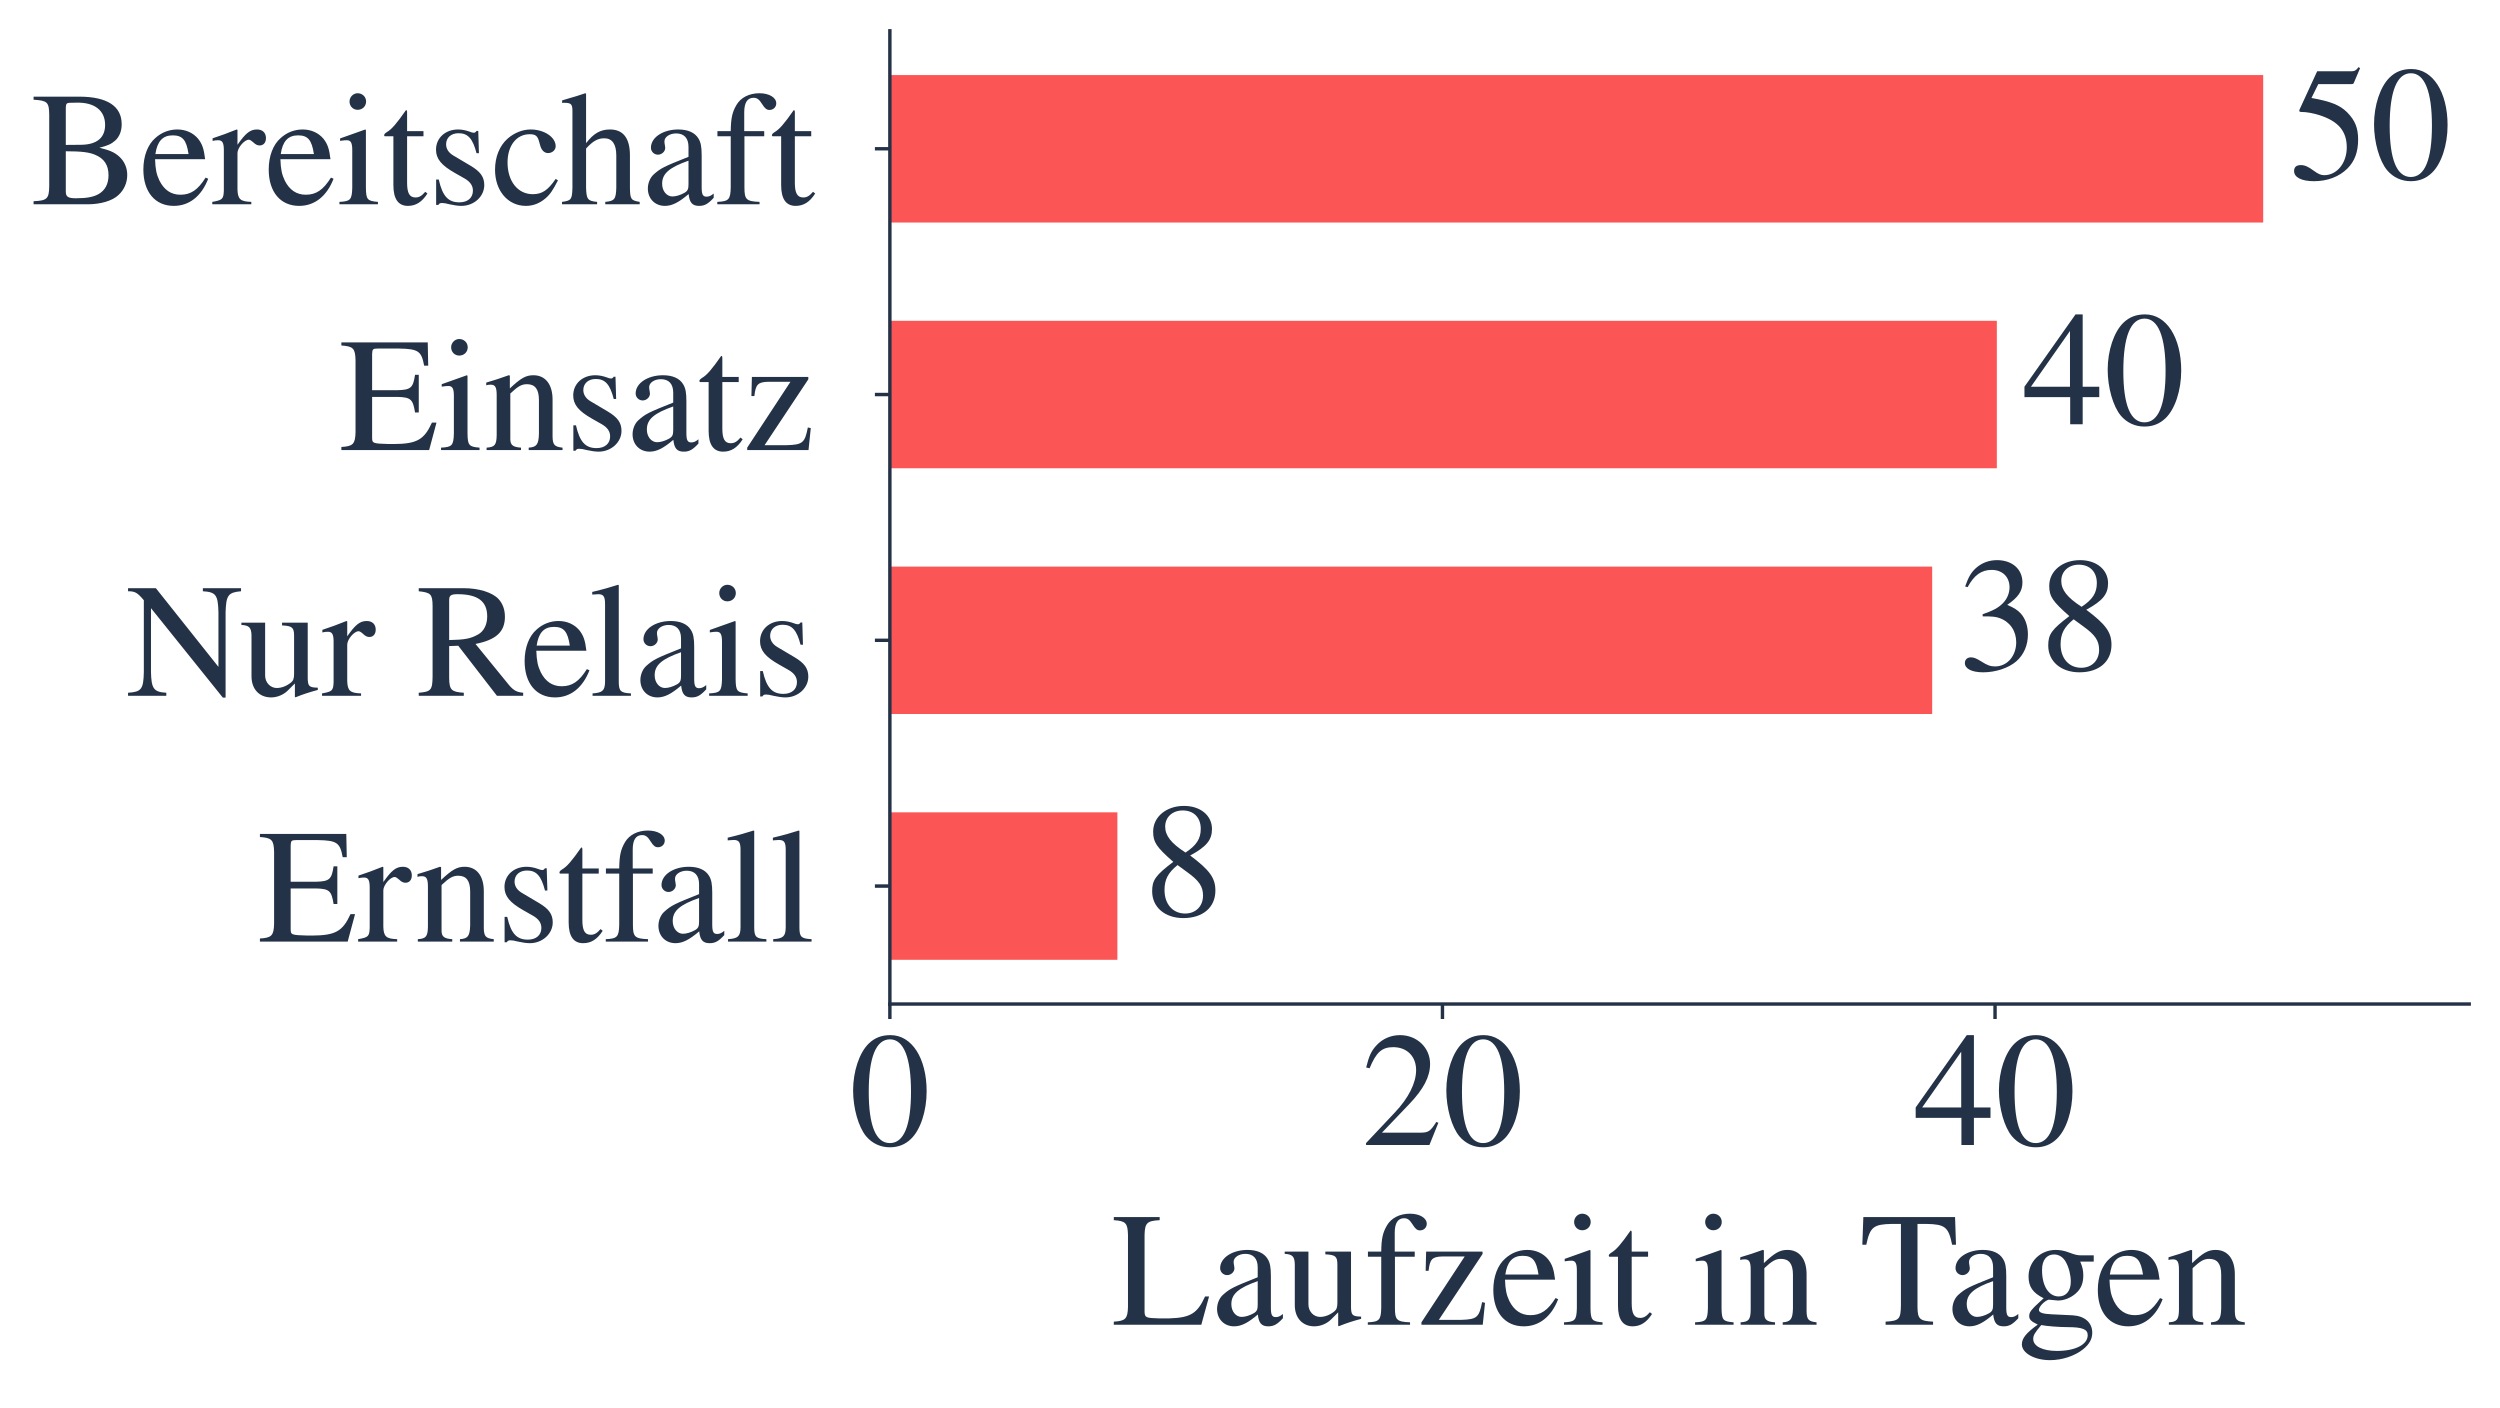
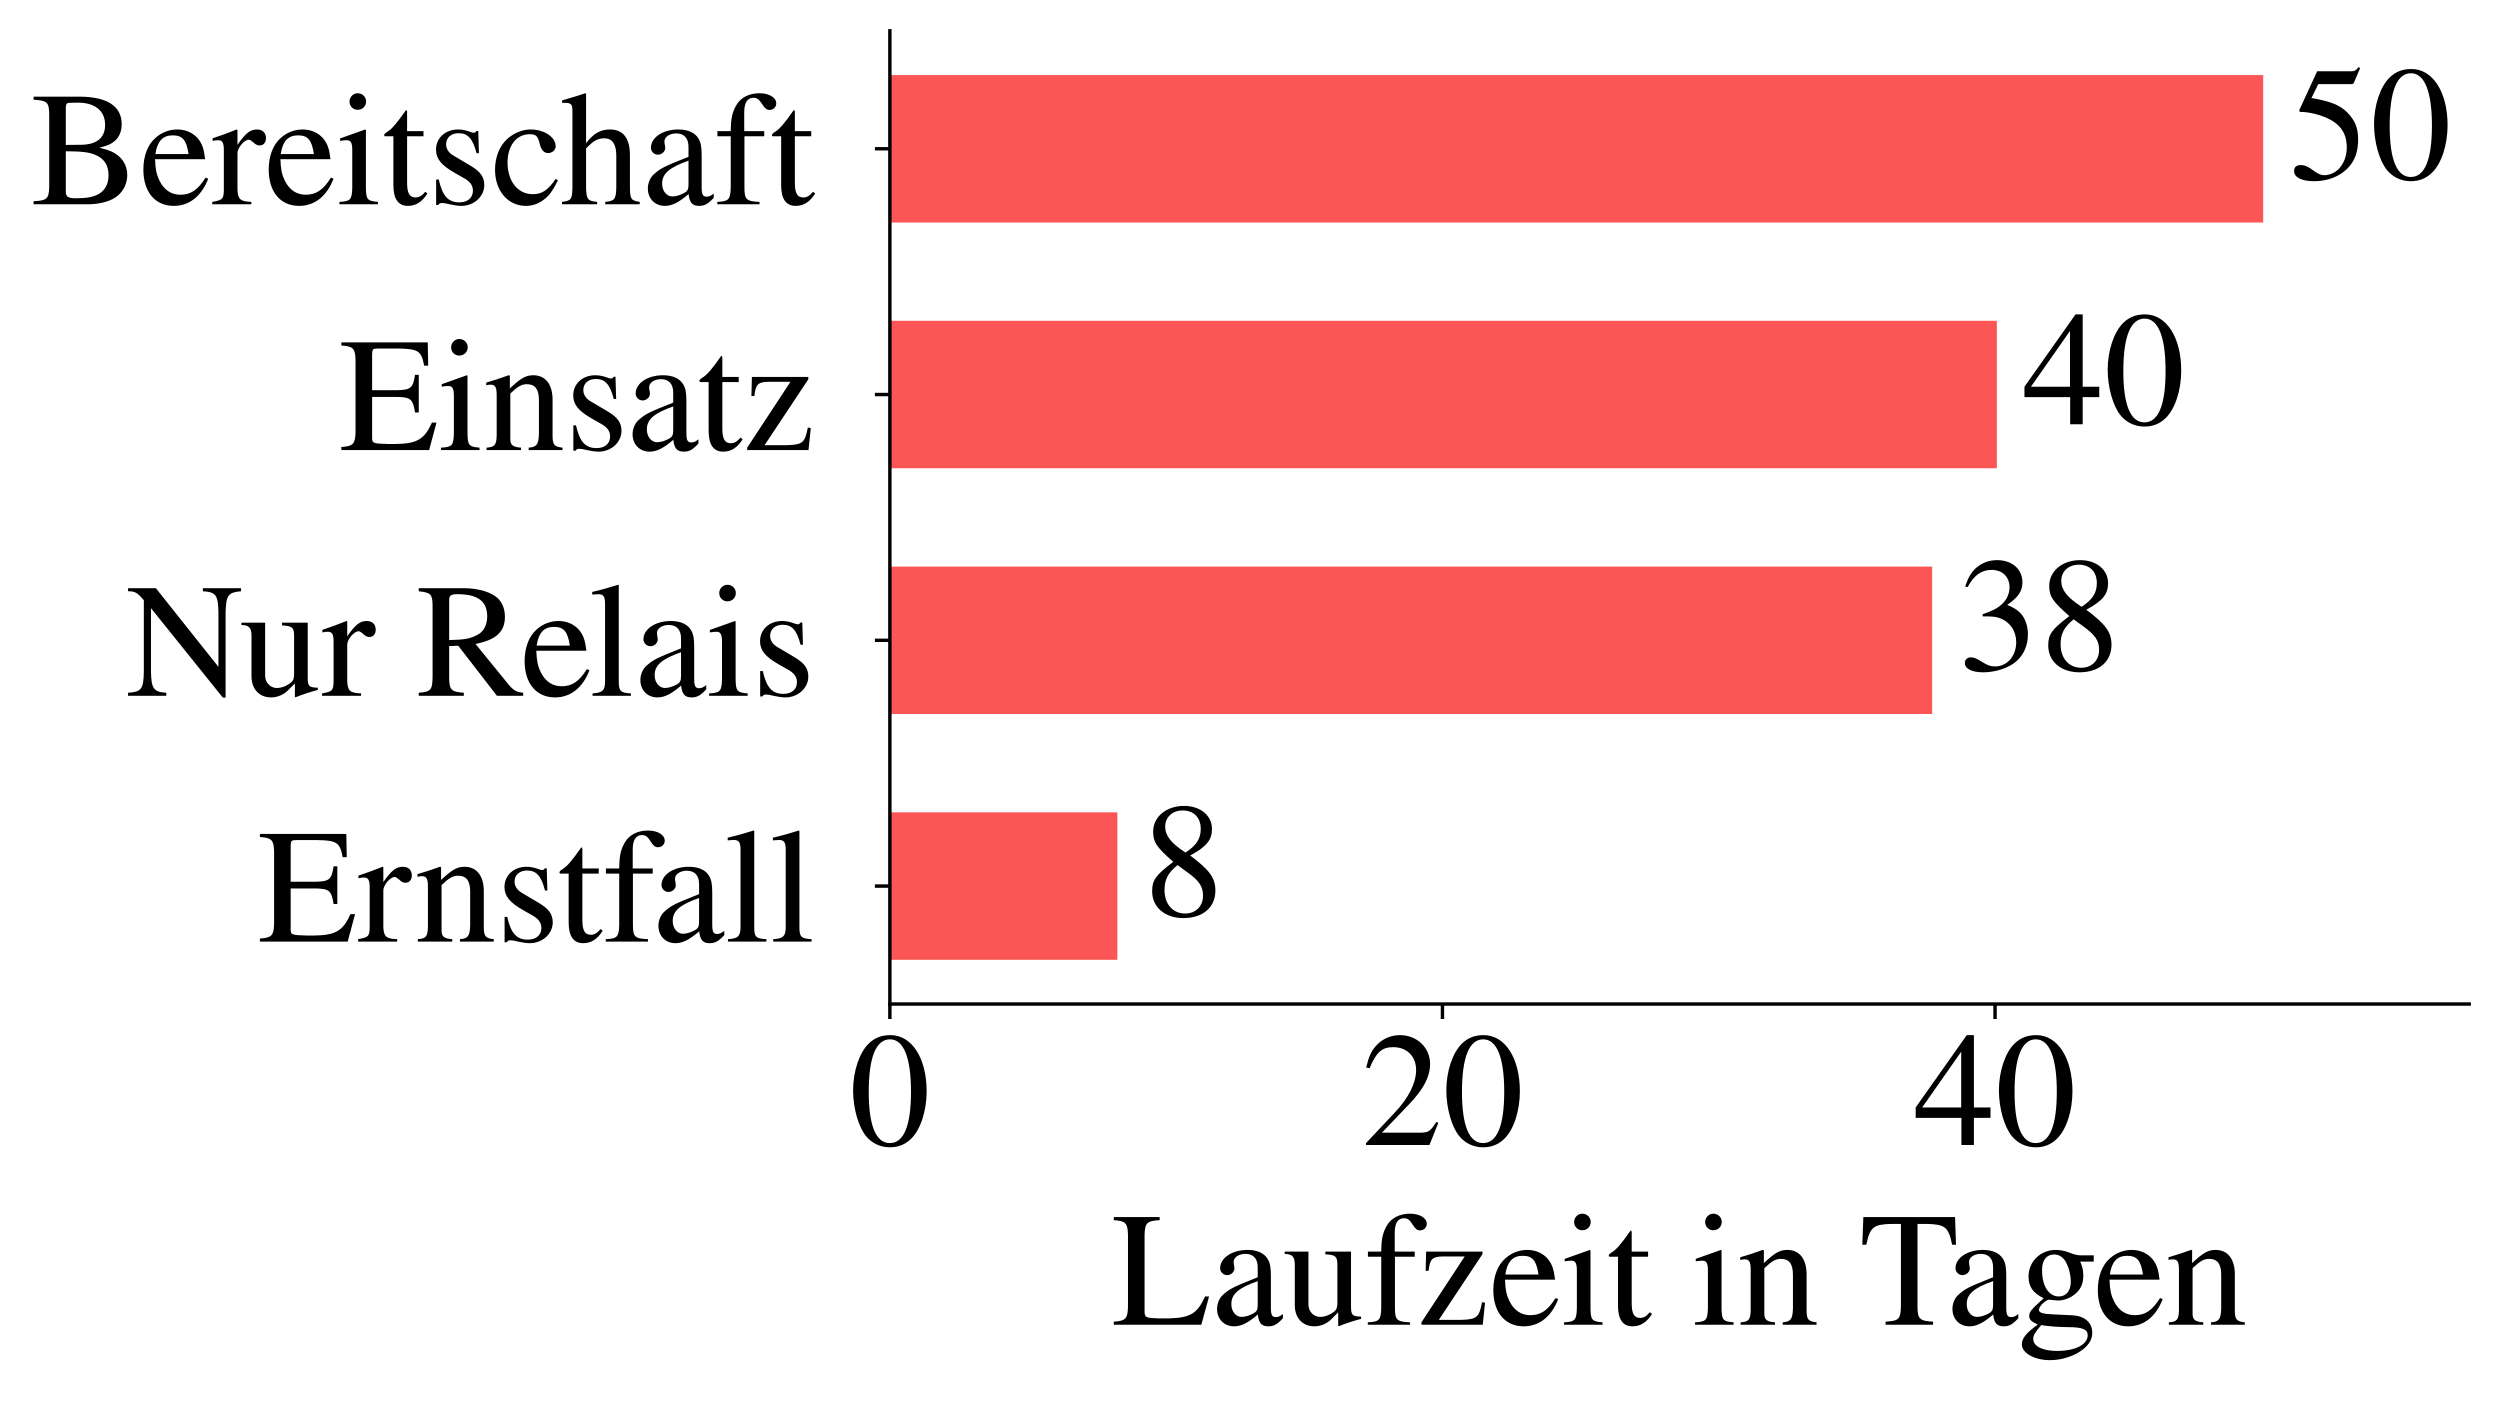
<svg xmlns="http://www.w3.org/2000/svg" xmlns:xlink="http://www.w3.org/1999/xlink" width="584.311pt" height="328.867pt" viewBox="0 0 584.311 328.867" version="1.1">
  <defs>
    <style type="text/css">*{stroke-linejoin: round; stroke-linecap: butt}</style>
  </defs>
  <g id="figure_1">
    <g id="patch_1">
      <path d="M 0 328.867  L 584.311 328.867  L 584.311 0  L 0 0  L 0 328.867  z " style="fill: none" />
    </g>
    <g id="axes_1">
      <g id="patch_2">
        <path d="M 207.985 234.667  L 577.111 234.667  L 577.111 7.2  L 207.985 7.2  L 207.985 234.667  z " style="fill: none" />
      </g>
      <g id="patch_3">
        <path d="M 207.985 17.539  L 528.964 17.539  L 528.964 52.004  L 207.985 52.004  z " clip-path="url(#p58ca6a8c65)" style="fill: #fc5555" />
      </g>
      <g id="patch_4">
        <path d="M 207.985 74.981  L 466.711 74.981  L 466.711 109.445  L 207.985 109.445  z " clip-path="url(#p58ca6a8c65)" style="fill: #fc5555" />
      </g>
      <g id="patch_5">
        <path d="M 207.985 132.422  L 451.596 132.422  L 451.596 166.886  L 207.985 166.886  z " clip-path="url(#p58ca6a8c65)" style="fill: #fc5555" />
      </g>
      <g id="patch_6">
        <path d="M 207.985 189.863  L 261.159 189.863  L 261.159 224.327  L 207.985 224.327  z " clip-path="url(#p58ca6a8c65)" style="fill: #fc5555" />
      </g>
      <g id="matplotlib.axis_1">
        <g id="xtick_1">
          <g id="line2d_1">
            <defs>
-               <path id="m59282580ae" d="M 0 0  L 0 3.5  " style="stroke: #243247; stroke-width: 0.8" />
+               <path id="m519ef448d7" d="M 0 0  L 0 3.5  " style="stroke: #000000; stroke-width: 0.8" />
            </defs>
            <g>
-               <use xlink:href="#m59282580ae" x="207.985" y="234.667" style="fill: #243247; stroke: #243247; stroke-width: 0.8" />
+               <use xlink:href="#m519ef448d7" x="207.985" y="234.667" style="stroke: #000000; stroke-width: 0.8" />
            </g>
          </g>
          <g id="text_1">
-             <text style="font-size: 38px; font-family: 'Libertinus Serif', 'Nimbus Roman'; text-anchor: middle; fill: #243247" x="207.985" y="267.621" transform="rotate(-0 207.9847 267.6209)">0</text>
+             <text style="font-size: 38px; font-family: 'Libertinus Serif', 'Nimbus Roman'; text-anchor: middle" x="207.985" y="267.621" transform="rotate(-0 207.9847 267.6209)">0</text>
          </g>
        </g>
        <g id="xtick_2">
          <g id="line2d_2">
            <g>
-               <use xlink:href="#m59282580ae" x="337.137" y="234.667" style="fill: #243247; stroke: #243247; stroke-width: 0.8" />
+               <use xlink:href="#m519ef448d7" x="337.137" y="234.667" style="stroke: #000000; stroke-width: 0.8" />
            </g>
          </g>
          <g id="text_2">
-             <text style="font-size: 38px; font-family: 'Libertinus Serif', 'Nimbus Roman'; text-anchor: middle; fill: #243247" x="337.137" y="267.621" transform="rotate(-0 337.1369 267.6209)">20</text>
+             <text style="font-size: 38px; font-family: 'Libertinus Serif', 'Nimbus Roman'; text-anchor: middle" x="337.137" y="267.621" transform="rotate(-0 337.1369 267.6209)">20</text>
          </g>
        </g>
        <g id="xtick_3">
          <g id="line2d_3">
            <g>
-               <use xlink:href="#m59282580ae" x="466.289" y="234.667" style="fill: #243247; stroke: #243247; stroke-width: 0.8" />
+               <use xlink:href="#m519ef448d7" x="466.289" y="234.667" style="stroke: #000000; stroke-width: 0.8" />
            </g>
          </g>
          <g id="text_3">
-             <text style="font-size: 38px; font-family: 'Libertinus Serif', 'Nimbus Roman'; text-anchor: middle; fill: #243247" x="466.289" y="267.621" transform="rotate(-0 466.2891 267.6209)">40</text>
+             <text style="font-size: 38px; font-family: 'Libertinus Serif', 'Nimbus Roman'; text-anchor: middle" x="466.289" y="267.621" transform="rotate(-0 466.2891 267.6209)">40</text>
          </g>
        </g>
        <g id="text_4">
-           <text style="font-size: 38px; font-family: 'Libertinus Serif', 'Nimbus Roman'; text-anchor: middle; fill: #243247" x="392.548" y="309.621" transform="rotate(-0 392.5477 309.6209)">Laufzeit in Tagen</text>
+           <text style="font-size: 38px; font-family: 'Libertinus Serif', 'Nimbus Roman'; text-anchor: middle" x="392.548" y="309.621" transform="rotate(-0 392.5477 309.6209)">Laufzeit in Tagen</text>
        </g>
      </g>
      <g id="matplotlib.axis_2">
        <g id="ytick_1">
          <g id="line2d_4">
            <defs>
-               <path id="ma004fb84d4" d="M 0 0  L -3.5 0  " style="stroke: #243247; stroke-width: 0.8" />
+               <path id="m0c262c5b91" d="M 0 0  L -3.5 0  " style="stroke: #000000; stroke-width: 0.8" />
            </defs>
            <g>
-               <use xlink:href="#ma004fb84d4" x="207.985" y="34.772" style="fill: #243247; stroke: #243247; stroke-width: 0.8" />
+               <use xlink:href="#m0c262c5b91" x="207.985" y="34.772" style="stroke: #000000; stroke-width: 0.8" />
            </g>
          </g>
          <g id="text_5">
-             <text style="font-size: 38px; font-family: 'Libertinus Serif', 'Nimbus Roman'; text-anchor: end; fill: #243247" x="190.485" y="47.749" transform="rotate(-0 190.4847 47.74874)">Bereitschaft</text>
+             <text style="font-size: 38px; font-family: 'Libertinus Serif', 'Nimbus Roman'; text-anchor: end" x="190.485" y="47.749" transform="rotate(-0 190.4847 47.74874)">Bereitschaft</text>
          </g>
        </g>
        <g id="ytick_2">
          <g id="line2d_5">
            <g>
-               <use xlink:href="#ma004fb84d4" x="207.985" y="92.213" style="fill: #243247; stroke: #243247; stroke-width: 0.8" />
+               <use xlink:href="#m0c262c5b91" x="207.985" y="92.213" style="stroke: #000000; stroke-width: 0.8" />
            </g>
          </g>
          <g id="text_6">
-             <text style="font-size: 38px; font-family: 'Libertinus Serif', 'Nimbus Roman'; text-anchor: end; fill: #243247" x="190.485" y="105.19" transform="rotate(-0 190.4847 105.1899)">Einsatz</text>
+             <text style="font-size: 38px; font-family: 'Libertinus Serif', 'Nimbus Roman'; text-anchor: end" x="190.485" y="105.19" transform="rotate(-0 190.4847 105.1899)">Einsatz</text>
          </g>
        </g>
        <g id="ytick_3">
          <g id="line2d_6">
            <g>
-               <use xlink:href="#ma004fb84d4" x="207.985" y="149.654" style="fill: #243247; stroke: #243247; stroke-width: 0.8" />
+               <use xlink:href="#m0c262c5b91" x="207.985" y="149.654" style="stroke: #000000; stroke-width: 0.8" />
            </g>
          </g>
          <g id="text_7">
-             <text style="font-size: 38px; font-family: 'Libertinus Serif', 'Nimbus Roman'; text-anchor: end; fill: #243247" x="190.485" y="162.631" transform="rotate(-0 190.4847 162.631)">Nur Relais</text>
+             <text style="font-size: 38px; font-family: 'Libertinus Serif', 'Nimbus Roman'; text-anchor: end" x="190.485" y="162.631" transform="rotate(-0 190.4847 162.631)">Nur Relais</text>
          </g>
        </g>
        <g id="ytick_4">
          <g id="line2d_7">
            <g>
-               <use xlink:href="#ma004fb84d4" x="207.985" y="207.095" style="fill: #243247; stroke: #243247; stroke-width: 0.8" />
+               <use xlink:href="#m0c262c5b91" x="207.985" y="207.095" style="stroke: #000000; stroke-width: 0.8" />
            </g>
          </g>
          <g id="text_8">
-             <text style="font-size: 38px; font-family: 'Libertinus Serif', 'Nimbus Roman'; text-anchor: end; fill: #243247" x="190.485" y="220.072" transform="rotate(-0 190.4847 220.0721)">Ernstfall</text>
+             <text style="font-size: 38px; font-family: 'Libertinus Serif', 'Nimbus Roman'; text-anchor: end" x="190.485" y="220.072" transform="rotate(-0 190.4847 220.0721)">Ernstfall</text>
          </g>
        </g>
      </g>
      <g id="patch_7">
-         <path d="M 207.985 234.667  L 207.985 7.2  " style="fill: none; stroke: #243247; stroke-width: 0.8; stroke-linejoin: miter; stroke-linecap: square" />
+         <path d="M 207.985 234.667  L 207.985 7.2  " style="fill: none; stroke: #000000; stroke-width: 0.8; stroke-linejoin: miter; stroke-linecap: square" />
      </g>
      <g id="patch_8">
-         <path d="M 207.985 234.667  L 577.111 234.667  " style="fill: none; stroke: #243247; stroke-width: 0.8; stroke-linejoin: miter; stroke-linecap: square" />
+         <path d="M 207.985 234.667  L 577.111 234.667  " style="fill: none; stroke: #000000; stroke-width: 0.8; stroke-linejoin: miter; stroke-linecap: square" />
      </g>
      <g id="text_9">
-         <text style="font-size: 38px; font-family: 'Libertinus Serif', 'Nimbus Roman'; text-anchor: start; fill: #243247" x="534.964" y="41.82" transform="rotate(-0 534.9638 41.82015)">50</text>
+         <text style="font-size: 38px; font-family: 'Libertinus Serif', 'Nimbus Roman'; text-anchor: start" x="534.964" y="41.82" transform="rotate(-0 534.9638 41.82015)">50</text>
      </g>
      <g id="text_10">
-         <text style="font-size: 38px; font-family: 'Libertinus Serif', 'Nimbus Roman'; text-anchor: start; fill: #243247" x="472.711" y="99.167" transform="rotate(-0 472.7113 99.16688)">40</text>
+         <text style="font-size: 38px; font-family: 'Libertinus Serif', 'Nimbus Roman'; text-anchor: start" x="472.711" y="99.167" transform="rotate(-0 472.7113 99.16688)">40</text>
      </g>
      <g id="text_11">
-         <text style="font-size: 38px; font-family: 'Libertinus Serif', 'Nimbus Roman'; text-anchor: start; fill: #243247" x="457.596" y="156.608" transform="rotate(-0 457.5955 156.608)">38</text>
+         <text style="font-size: 38px; font-family: 'Libertinus Serif', 'Nimbus Roman'; text-anchor: start" x="457.596" y="156.608" transform="rotate(-0 457.5955 156.608)">38</text>
      </g>
      <g id="text_12">
-         <text style="font-size: 38px; font-family: 'Libertinus Serif', 'Nimbus Roman'; text-anchor: start; fill: #243247" x="267.159" y="214.049" transform="rotate(-0 267.159 214.0491)">8</text>
+         <text style="font-size: 38px; font-family: 'Libertinus Serif', 'Nimbus Roman'; text-anchor: start" x="267.159" y="214.049" transform="rotate(-0 267.159 214.0491)">8</text>
      </g>
    </g>
  </g>
  <defs>
    <clipPath id="p58ca6a8c65">
      <rect x="207.985" y="7.2" width="369.126" height="227.467" />
    </clipPath>
  </defs>
</svg>
